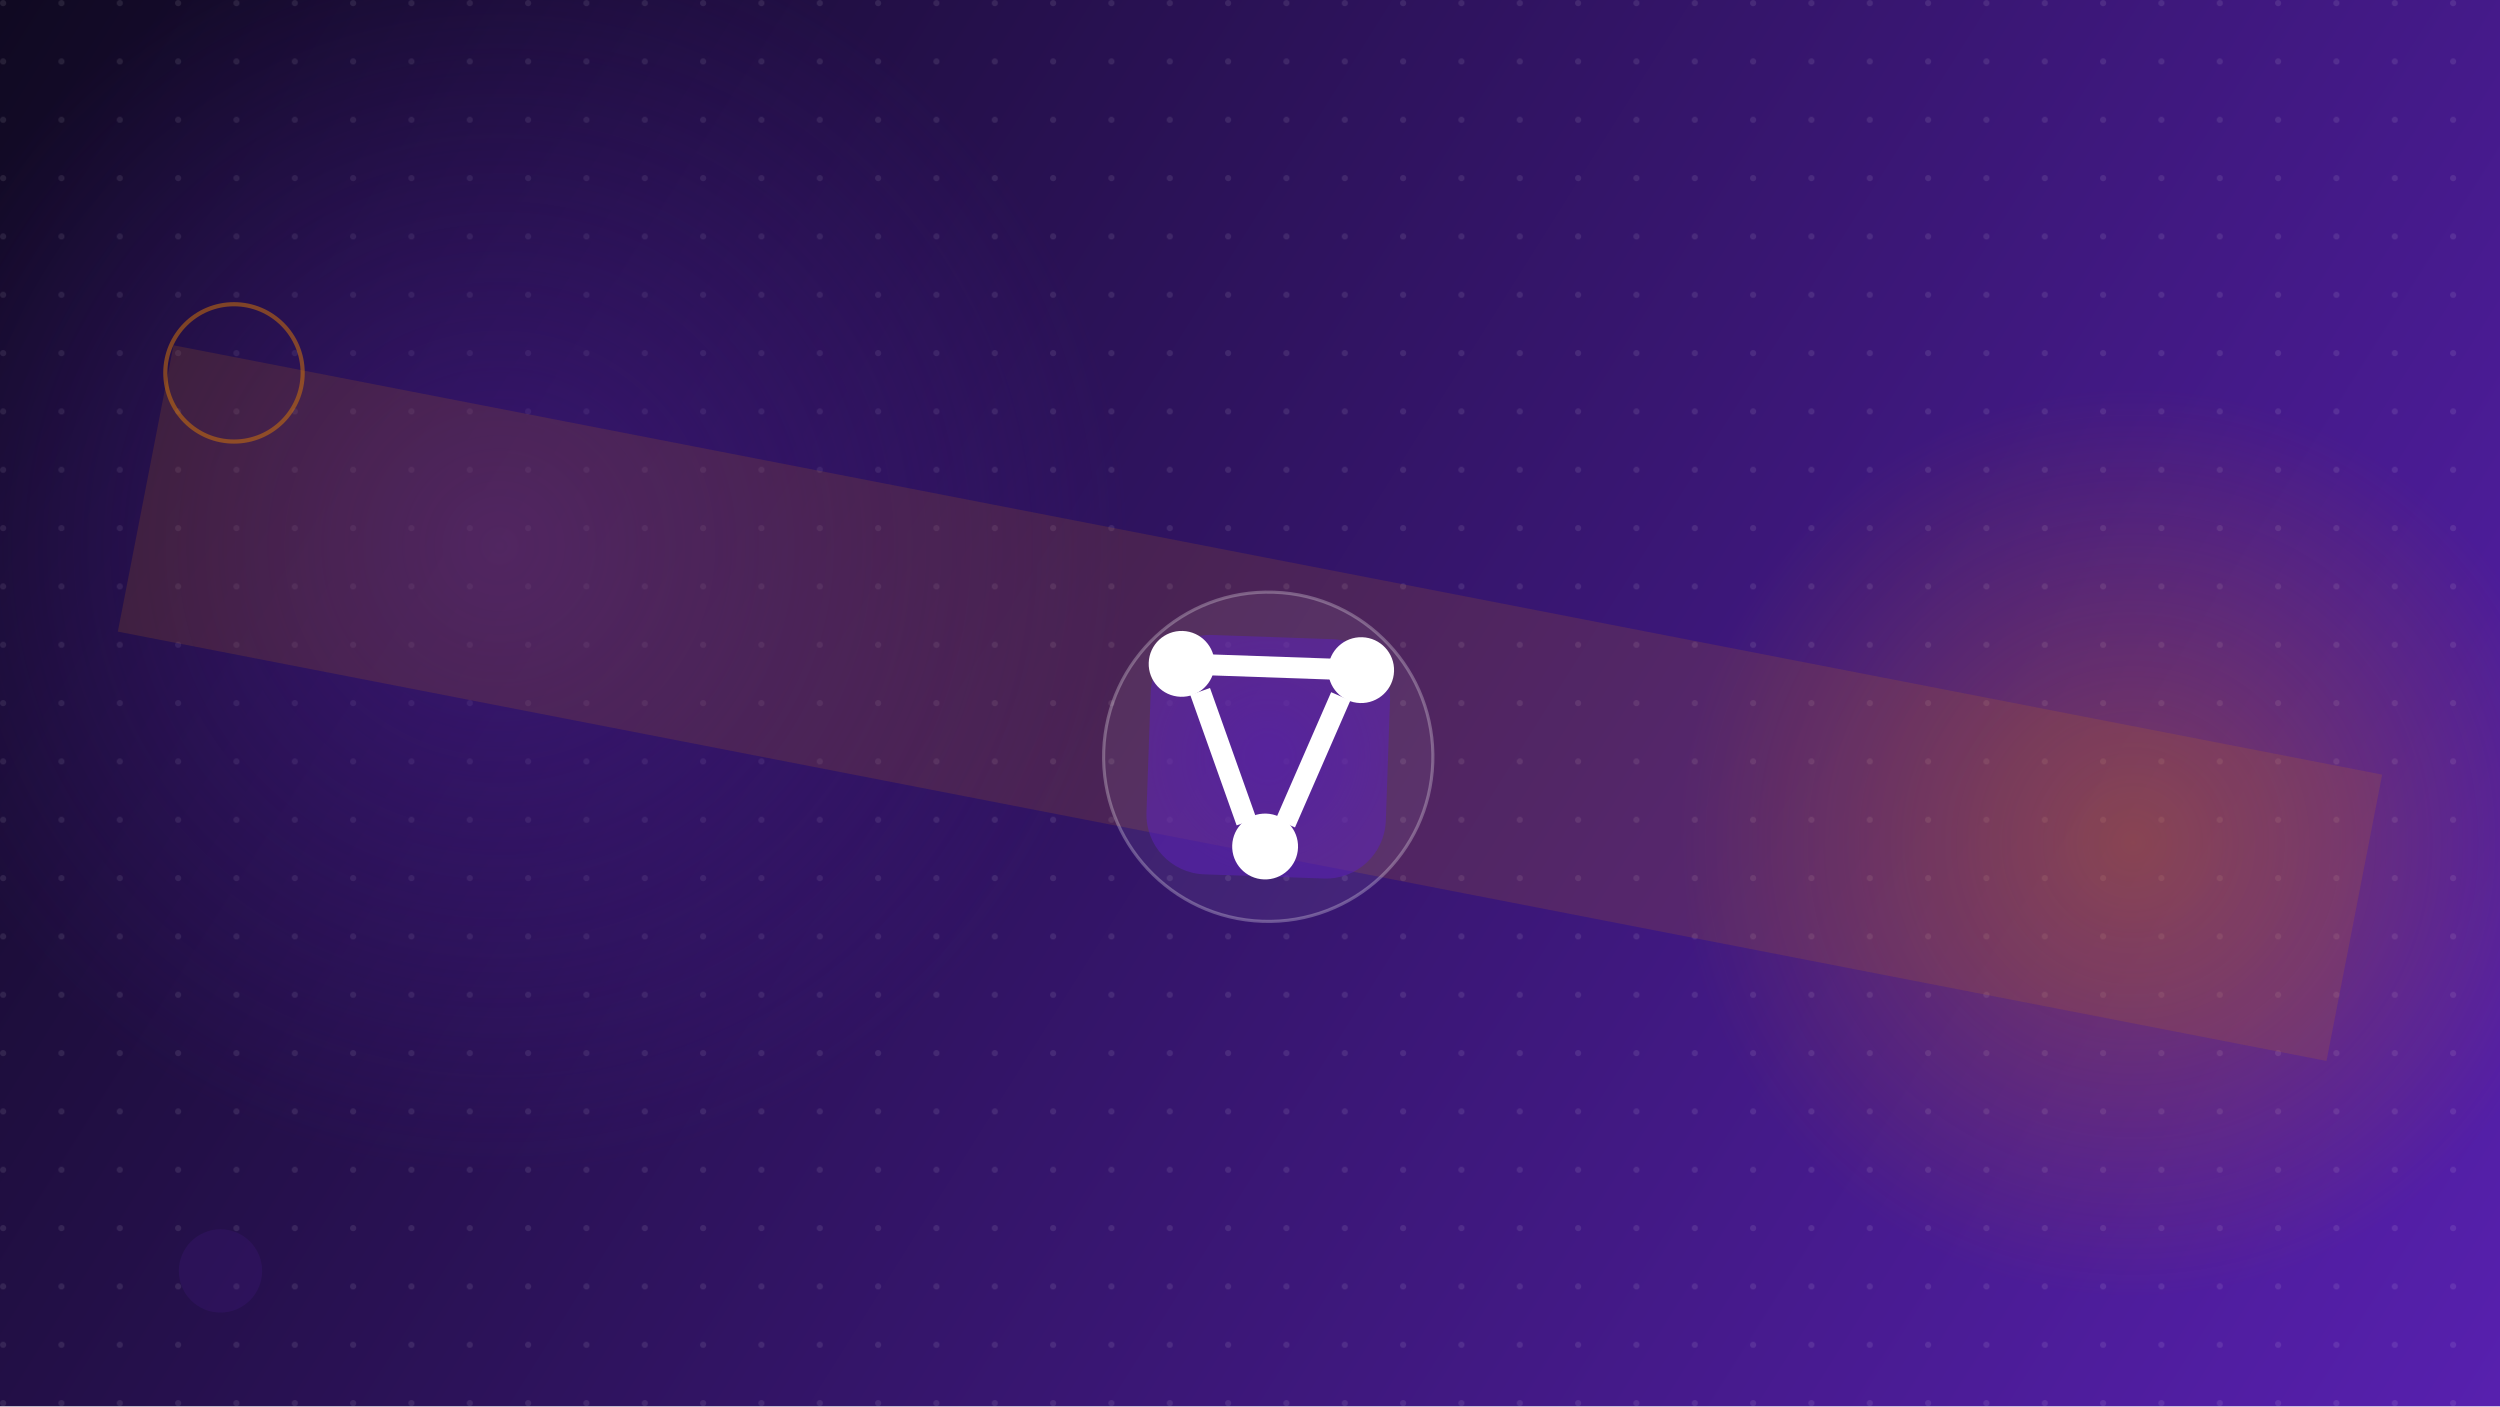
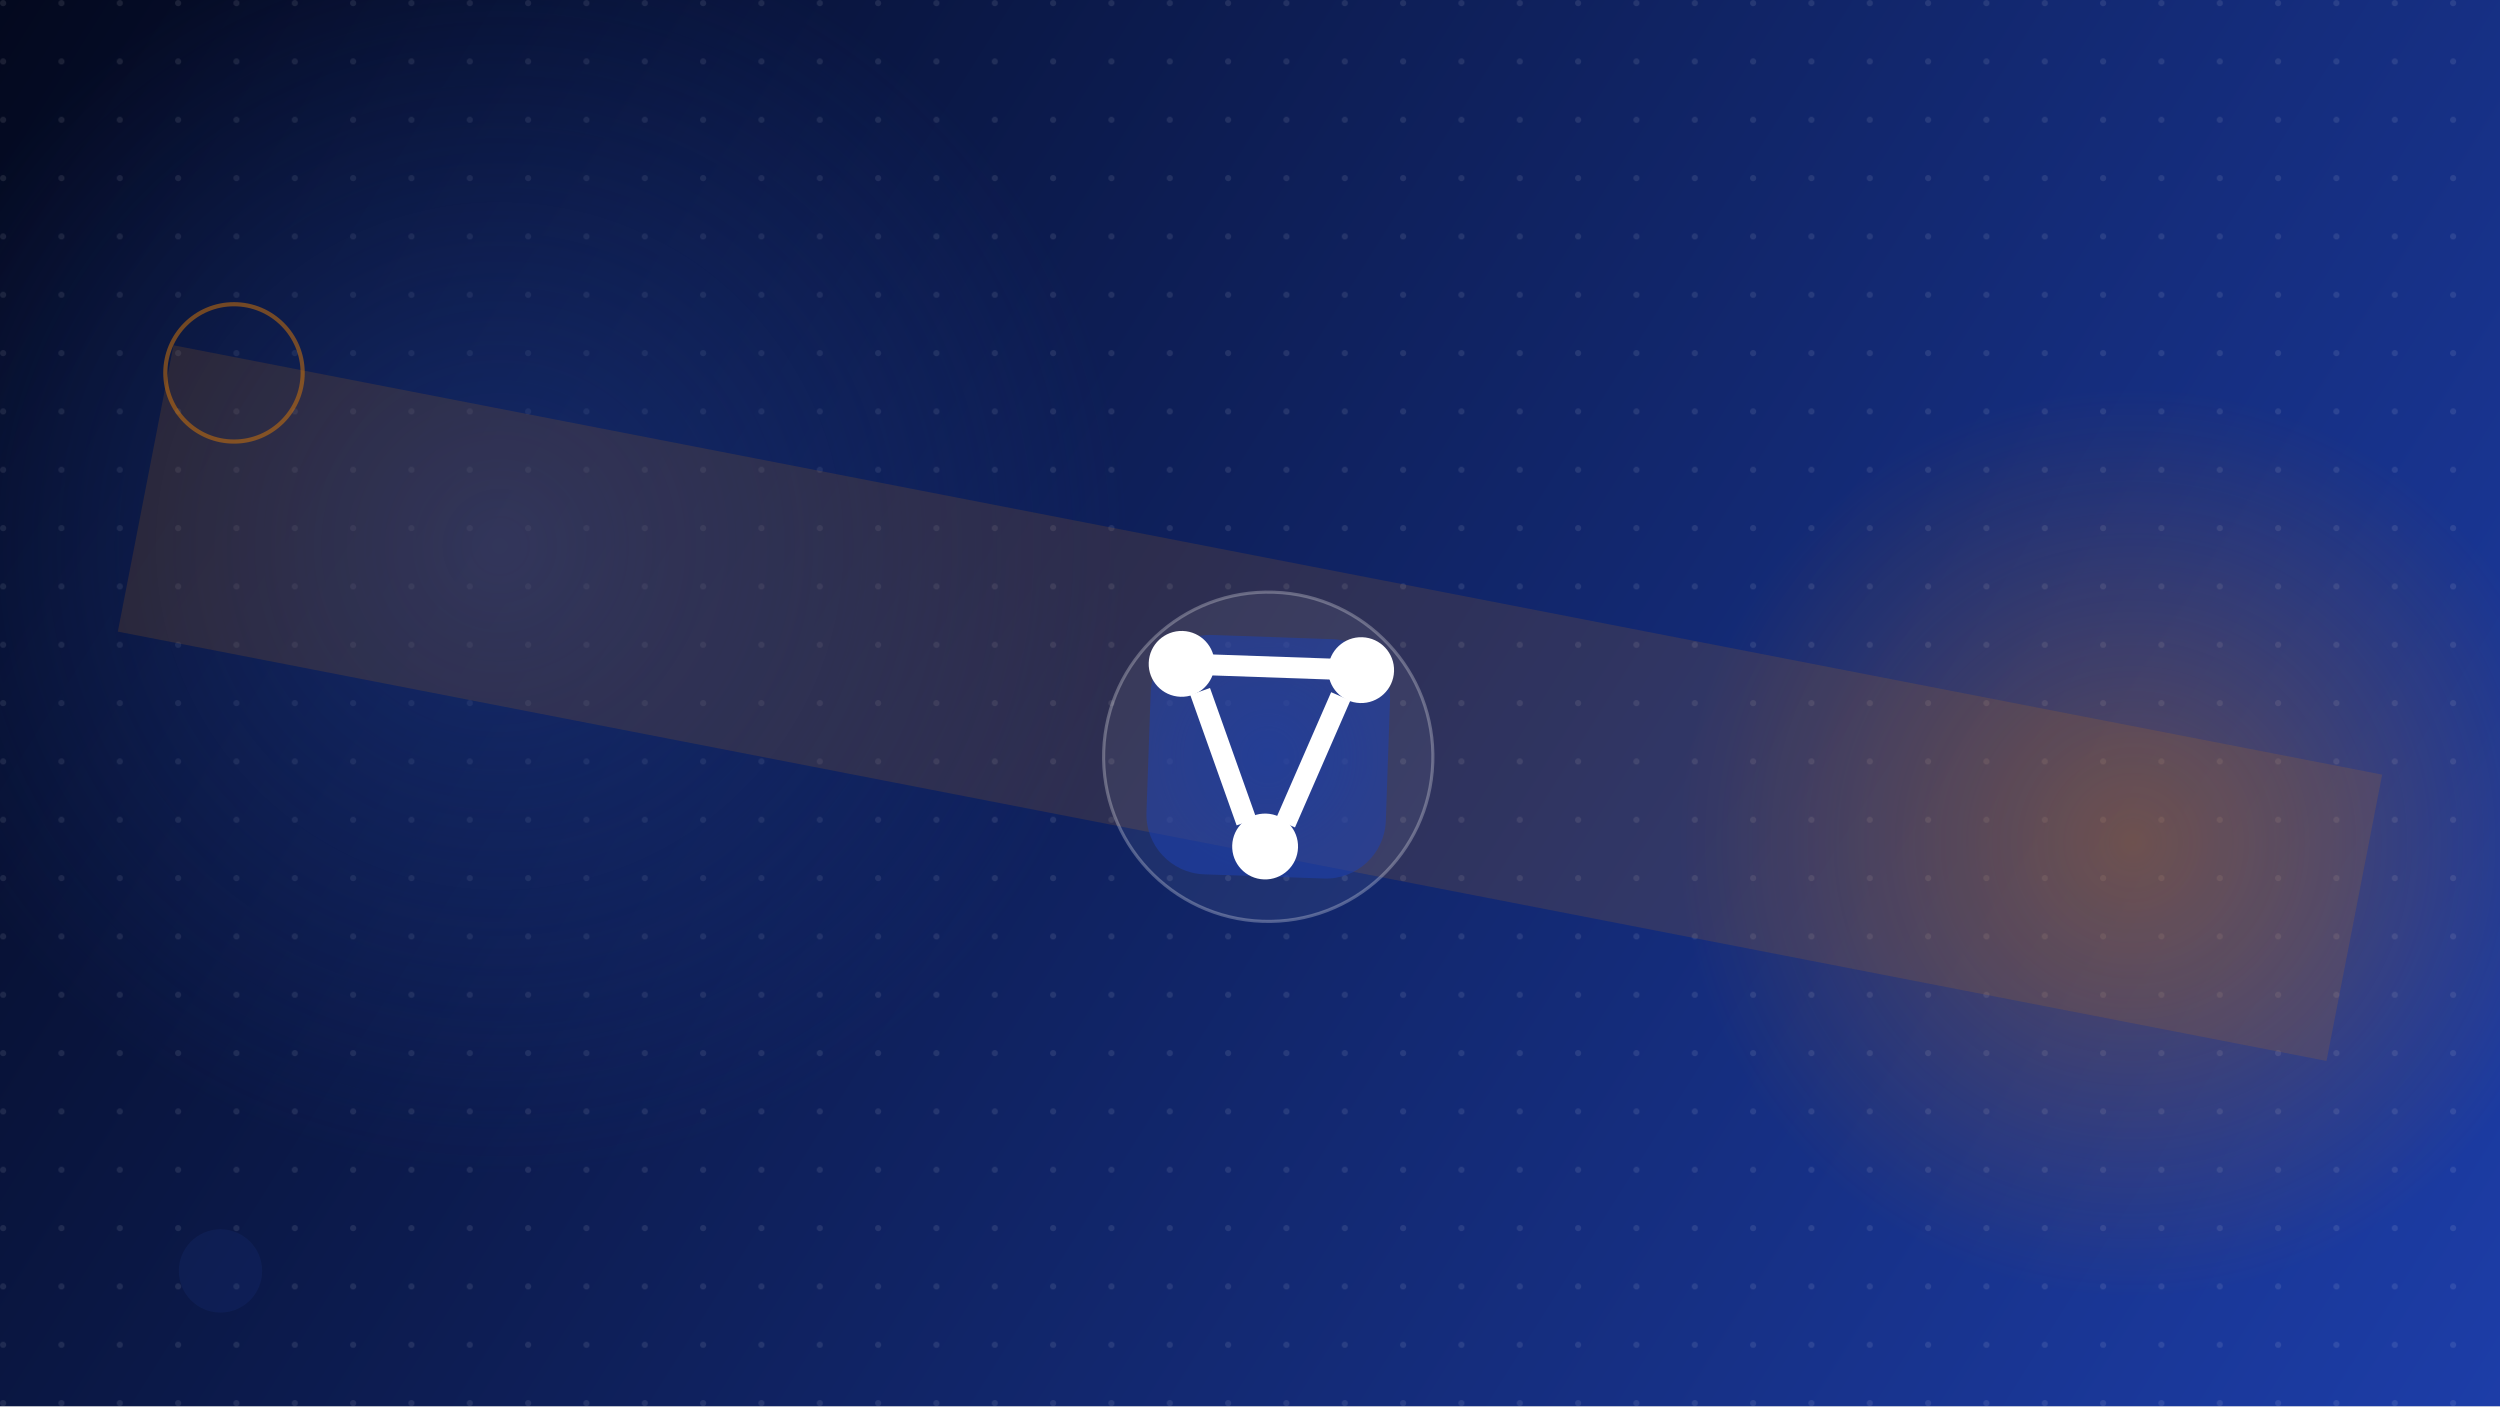
<svg xmlns="http://www.w3.org/2000/svg" viewBox="0 0 1200 675" width="1200" height="675">
  <defs>
    <linearGradient id="bg-aldrigmisten" x1="0%" y1="0%" x2="100%" y2="100%" gradientTransform="rotate(334 0.5 0.5)">
-       <stop offset="0%" stop-color="#0c081a" />
-       <stop offset="100%" stop-color="#5b21b6" />
+       <stop offset="0%" stop-color="#020617" />
+       <stop offset="100%" stop-color="#1e40af" />
    </linearGradient>
    <radialGradient id="glow1-aldrigmisten" cx="50%" cy="50%" r="50%">
-       <stop offset="0%" stop-color="#4c1d95" stop-opacity="0.55" />
-       <stop offset="100%" stop-color="#4c1d95" stop-opacity="0" />
+       <stop offset="0%" stop-color="#1e3a8a" stop-opacity="0.55" />
+       <stop offset="100%" stop-color="#1e3a8a" stop-opacity="0" />
    </radialGradient>
    <radialGradient id="glow2-aldrigmisten" cx="50%" cy="50%" r="50%">
      <stop offset="0%" stop-color="#d97706" stop-opacity="0.35" />
      <stop offset="100%" stop-color="#d97706" stop-opacity="0" />
    </radialGradient>
    <pattern id="dots-aldrigmisten" width="28" height="28" patternUnits="userSpaceOnUse">
      <circle cx="1.5" cy="1.5" r="1.5" fill="white" opacity="0.09" />
    </pattern>
  </defs>
  <rect width="1200" height="675" fill="url(#bg-aldrigmisten)" />
  <rect width="1200" height="675" fill="url(#dots-aldrigmisten)" />
  <circle cx="239.62" cy="261.905" r="304.931" fill="url(#glow1-aldrigmisten)" />
  <circle cx="1023.804" cy="404.475" r="217.75" fill="url(#glow2-aldrigmisten)" />
  <line x1="600" y1="-202.5" x2="600" y2="877.5" stroke="#d97706" stroke-width="140" opacity="0.15" transform="rotate(281 600 337.5)" />
  <circle cx="112.315" cy="178.987" r="32.961" fill="none" stroke="#d97706" stroke-width="2" opacity="0.5" />
-   <circle cx="105.832" cy="610.041" r="19.99" fill="#4c1d95" opacity="0.18" />
+   <circle cx="105.832" cy="610.041" r="19.99" fill="#1e3a8a" opacity="0.18" />
  <g transform="translate(608.757 363.2429) rotate(2)">
    <circle r="79.032" fill="white" opacity="0.06" />
    <circle r="79.032" fill="none" stroke="white" stroke-opacity="0.27" stroke-width="1.5" />
    <rect x="-57.478" y="-57.478" width="114.955" height="114.955" rx="28.739" fill="url(#glow1-aldrigmisten)" opacity="0.9" />
-     <rect x="-57.478" y="-57.478" width="114.955" height="114.955" rx="28.739" fill="#5b21b6" opacity="0.55" />
+     <rect x="-57.478" y="-57.478" width="114.955" height="114.955" rx="28.739" fill="#1e40af" opacity="0.55" />
    <g transform="scale(7.184712) translate(-12 -12)">
      <circle cx="6" cy="6" r="2.2" fill="white" />
      <circle cx="18" cy="6" r="2.2" fill="white" />
      <circle cx="12" cy="18" r="2.2" fill="white" />
      <path d="M8 6h8M7.3 7.8 10.7 16.4M16.7 7.8 13.3 16.4" stroke="white" stroke-width="1.4" />
    </g>
  </g>
</svg>
